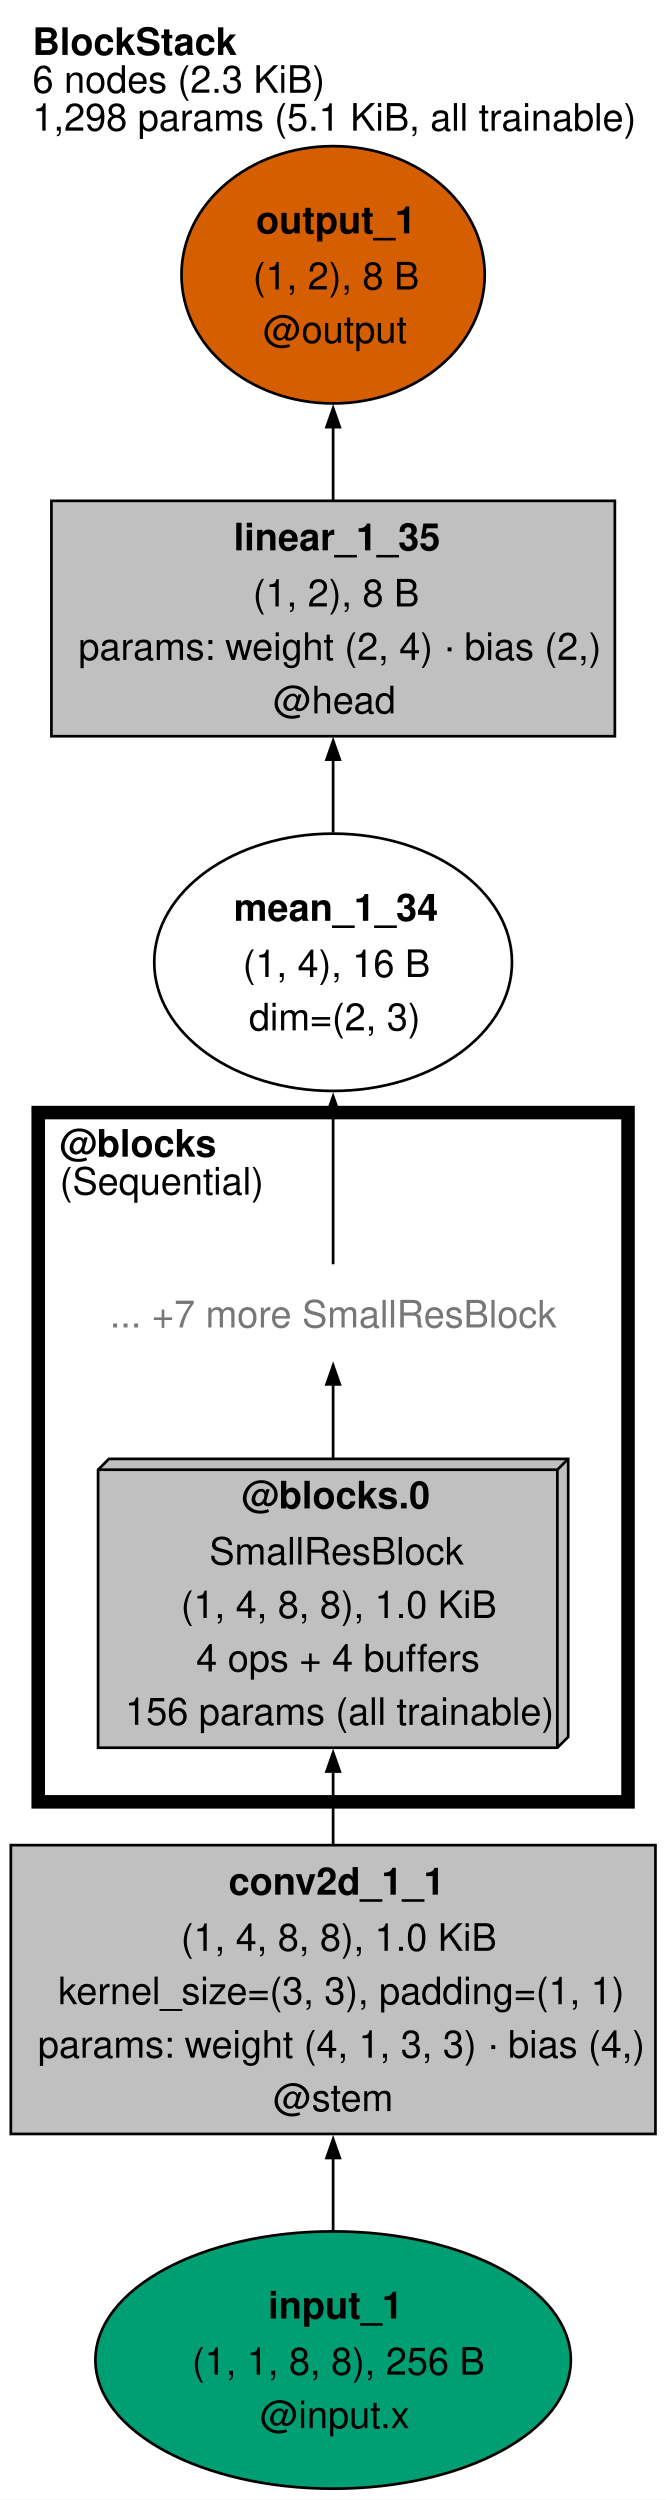
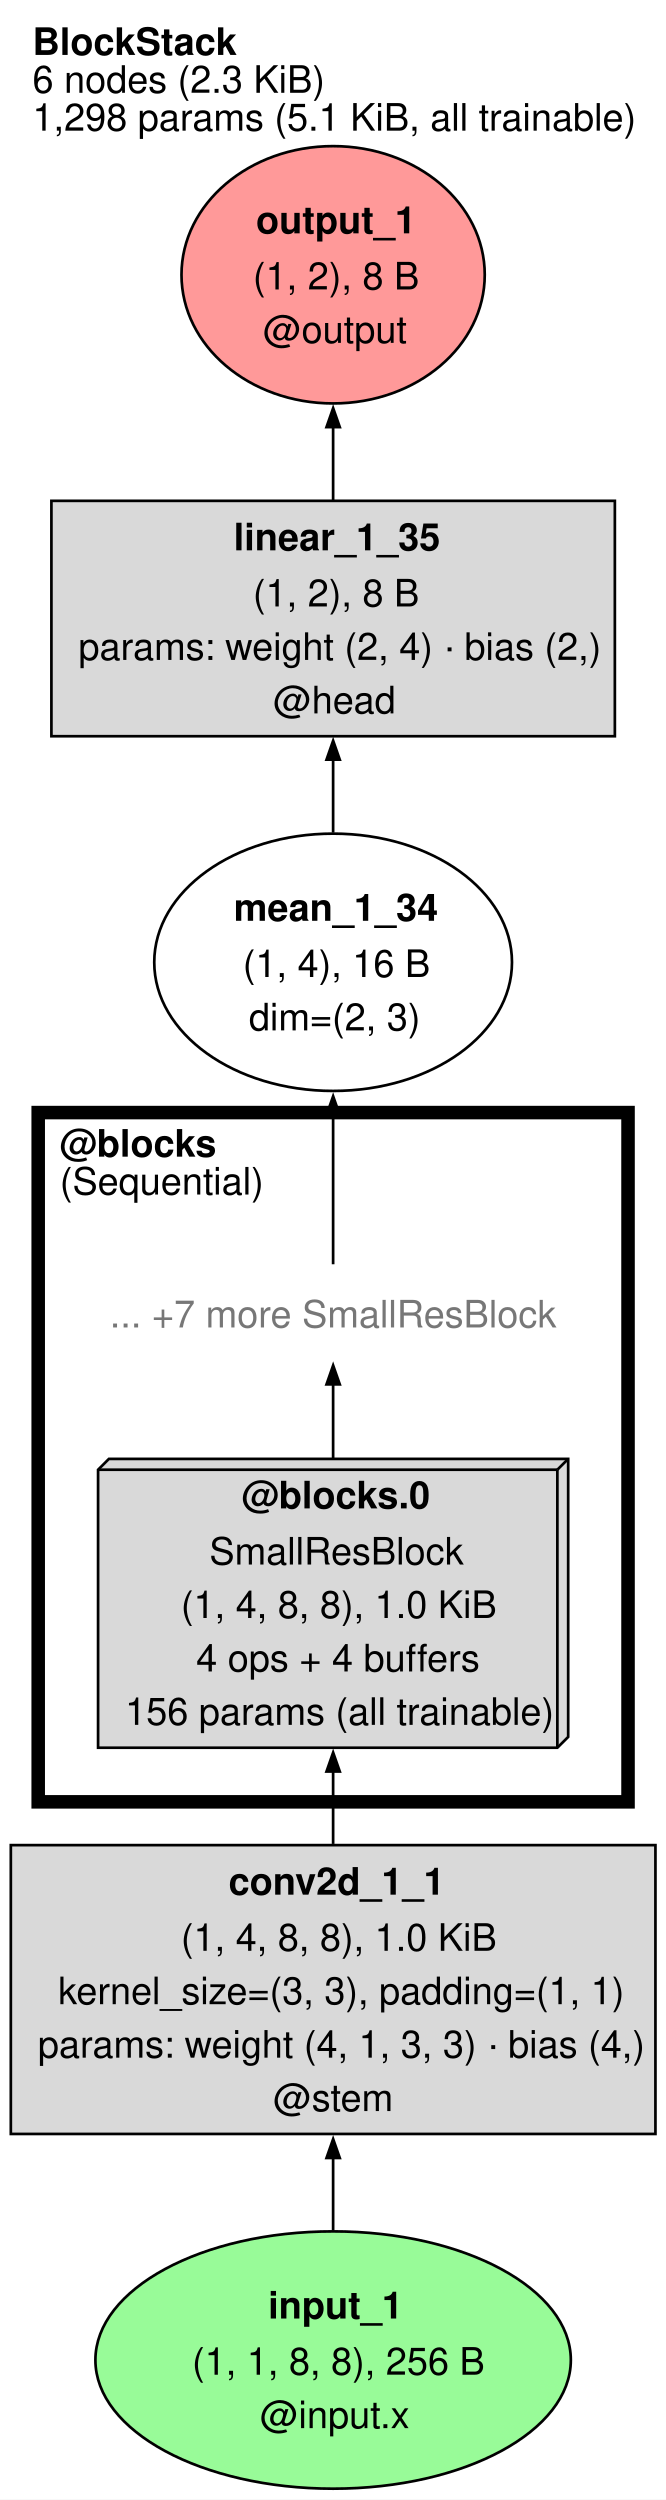
<svg xmlns="http://www.w3.org/2000/svg" width="246pt" height="924pt" viewBox="0.00 0.00 246.00 924.00">
  <g id="graph0" class="graph" transform="scale(1 1) rotate(0) translate(4 919.82)">
    <polygon fill="white" stroke="none" points="-4,4 -4,-919.82 242.25,-919.82 242.25,4 -4,4" />
    <text xml:space="preserve" text-anchor="start" x="8" y="-899.52" font-family="Helvetica,sans-Serif" font-weight="bold" font-size="14.00">BlockStack</text>
    <text xml:space="preserve" text-anchor="start" x="8" y="-885.52" font-family="Helvetica,sans-Serif" font-size="14.00">6 nodes (2.3 KiB)</text>
    <text xml:space="preserve" text-anchor="start" x="8" y="-871.52" font-family="Helvetica,sans-Serif" font-size="14.00">1,298 params (5.1 KiB, all trainable)</text>
    <g id="clust2" class="cluster">
      <polygon fill="white" stroke="black" stroke-width="5" points="10.12,-253.86 10.12,-508.61 228.12,-508.61 228.12,-253.86 10.12,-253.86" />
      <text xml:space="preserve" text-anchor="start" x="18.12" y="-492.31" font-family="Helvetica,sans-Serif" font-weight="bold" font-size="14.00">@blocks</text>
      <text xml:space="preserve" text-anchor="start" x="18.12" y="-478.31" font-family="Helvetica,sans-Serif" font-size="14.00">(Sequential)</text>
    </g>
    <g id="node1" class="node">
-       <ellipse fill="#009e73" stroke="black" cx="119.12" cy="-47.55" rx="87.86" ry="47.55" />
+       <ellipse fill="#98fb98" stroke="black" cx="119.12" cy="-47.55" rx="87.86" ry="47.55" />
      <text xml:space="preserve" text-anchor="start" x="95.12" y="-62.88" font-family="Helvetica,sans-Serif" font-weight="bold" font-size="14.00">input_1</text>
      <text xml:space="preserve" text-anchor="start" x="67" y="-42.13" font-family="Helvetica,sans-Serif" font-size="14.00">(1, 1, 8, 8), 256 B</text>
      <text xml:space="preserve" text-anchor="start" x="92.12" y="-22.38" font-family="Helvetica,sans-Serif" font-size="14.00">@input.x</text>
    </g>
    <g id="node2" class="node">
-       <polygon fill="#c0c0c0" stroke="black" points="238.25,-237.86 0,-237.86 0,-131.11 238.25,-131.11 238.25,-237.86" />
+       <polygon fill="#d9d9d9" stroke="black" points="238.25,-237.86 0,-237.86 0,-131.11 238.25,-131.11 238.25,-237.86" />
      <text xml:space="preserve" text-anchor="start" x="80.5" y="-219.56" font-family="Helvetica,sans-Serif" font-weight="bold" font-size="14.00">conv2d_1_1</text>
      <text xml:space="preserve" text-anchor="start" x="62.88" y="-198.81" font-family="Helvetica,sans-Serif" font-size="14.00">(1, 4, 8, 8), 1.0 KiB</text>
      <text xml:space="preserve" text-anchor="start" x="17.5" y="-179.06" font-family="Helvetica,sans-Serif" font-size="14.00">kernel_size=(3, 3), padding=(1, 1)</text>
      <text xml:space="preserve" text-anchor="start" x="10" y="-159.31" font-family="Helvetica,sans-Serif" font-size="14.00">params: weight (4, 1, 3, 3) · bias (4,)</text>
      <text xml:space="preserve" text-anchor="start" x="97" y="-139.56" font-family="Helvetica,sans-Serif" font-size="14.00">@stem</text>
    </g>
    <g id="edge1" class="edge">
      <path fill="none" stroke="black" d="M119.12,-95.37C119.12,-104.11 119.12,-113.36 119.12,-122.46" />
      <polygon fill="black" stroke="black" points="116.68,-122.23 119.13,-129.23 121.58,-122.23 116.68,-122.23" />
    </g>
    <g id="node3" class="node">
-       <polygon fill="#c0c0c0" stroke="black" points="206,-380.61 36.25,-380.61 32.25,-376.61 32.25,-273.86 202,-273.86 206,-277.86 206,-380.61" />
+       <polygon fill="#d9d9d9" stroke="black" points="206,-380.61 36.25,-380.61 32.25,-376.61 32.25,-273.86 202,-273.86 206,-277.86 206,-380.61" />
      <polyline fill="none" stroke="black" points="202,-376.61 32.25,-376.61" />
      <polyline fill="none" stroke="black" points="202,-376.61 202,-273.86" />
      <polyline fill="none" stroke="black" points="202,-376.61 206,-380.61" />
      <text xml:space="preserve" text-anchor="start" x="85.38" y="-362.31" font-family="Helvetica,sans-Serif" font-weight="bold" font-size="14.00">@blocks.0</text>
      <text xml:space="preserve" text-anchor="start" x="73.38" y="-341.56" font-family="Helvetica,sans-Serif" font-size="14.00">SmallResBlock</text>
      <text xml:space="preserve" text-anchor="start" x="62.88" y="-321.81" font-family="Helvetica,sans-Serif" font-size="14.00">(1, 4, 8, 8), 1.0 KiB</text>
      <text xml:space="preserve" text-anchor="start" x="68.5" y="-302.06" font-family="Helvetica,sans-Serif" font-size="14.00">4 ops + 4 buffers</text>
      <text xml:space="preserve" text-anchor="start" x="42.25" y="-282.31" font-family="Helvetica,sans-Serif" font-size="14.00">156 params (all trainable)</text>
    </g>
    <g id="edge2" class="edge">
      <path fill="none" stroke="black" d="M119.12,-238.29C119.12,-247.04 119.12,-256.18 119.12,-265.11" />
      <polygon fill="black" stroke="black" points="116.68,-265.08 119.13,-272.08 121.58,-265.08 116.68,-265.08" />
    </g>
    <g id="node4" class="node">
      <text xml:space="preserve" text-anchor="middle" x="119.12" y="-429.18" font-family="Helvetica,sans-Serif" font-size="14.00" fill="#777777">... +7 more SmallResBlock</text>
    </g>
    <g id="edge6" class="edge">
      <path fill="none" stroke="black" d="M119.12,-380.92C119.12,-390.44 119.12,-399.96 119.12,-408.24" />
      <polygon fill="black" stroke="black" points="116.68,-408.16 119.13,-415.16 121.58,-408.16 116.68,-408.16" />
    </g>
    <g id="node5" class="node">
      <ellipse fill="white" stroke="black" cx="119.12" cy="-564.16" rx="66.11" ry="47.55" />
      <text xml:space="preserve" text-anchor="start" x="82.38" y="-579.48" font-family="Helvetica,sans-Serif" font-weight="bold" font-size="14.00">mean_1_34</text>
      <text xml:space="preserve" text-anchor="start" x="85.75" y="-558.73" font-family="Helvetica,sans-Serif" font-size="14.00">(1, 4), 16 B</text>
      <text xml:space="preserve" text-anchor="start" x="88" y="-538.98" font-family="Helvetica,sans-Serif" font-size="14.00">dim=(2, 3)</text>
    </g>
    <g id="edge3" class="edge">
      <path fill="none" stroke="black" d="M119.12,-452.54C119.12,-466.72 119.12,-487.76 119.12,-507.71" />
      <polygon fill="black" stroke="black" points="116.68,-507.65 119.13,-514.65 121.58,-507.65 116.68,-507.65" />
    </g>
    <g id="node6" class="node">
-       <polygon fill="#c0c0c0" stroke="black" points="223.25,-734.71 15,-734.71 15,-647.71 223.25,-647.71 223.25,-734.71" />
+       <polygon fill="#d9d9d9" stroke="black" points="223.25,-734.71 15,-734.71 15,-647.71 223.25,-647.71 223.25,-734.71" />
      <text xml:space="preserve" text-anchor="start" x="82.38" y="-716.41" font-family="Helvetica,sans-Serif" font-weight="bold" font-size="14.00">linear_1_35</text>
      <text xml:space="preserve" text-anchor="start" x="89.5" y="-695.66" font-family="Helvetica,sans-Serif" font-size="14.00">(1, 2), 8 B</text>
      <text xml:space="preserve" text-anchor="start" x="25" y="-675.91" font-family="Helvetica,sans-Serif" font-size="14.00">params: weight (2, 4) · bias (2,)</text>
      <text xml:space="preserve" text-anchor="start" x="97" y="-656.16" font-family="Helvetica,sans-Serif" font-size="14.00">@head</text>
    </g>
    <g id="edge4" class="edge">
      <path fill="none" stroke="black" d="M119.12,-612.08C119.12,-620.9 119.12,-630.17 119.12,-639.11" />
      <polygon fill="black" stroke="black" points="116.68,-639.05 119.13,-646.05 121.58,-639.05 116.68,-639.05" />
    </g>
    <g id="node7" class="node">
-       <ellipse fill="#d55e00" stroke="black" cx="119.12" cy="-818.26" rx="56.04" ry="47.55" />
+       <ellipse fill="#ff9999" stroke="black" cx="119.12" cy="-818.26" rx="56.04" ry="47.55" />
      <text xml:space="preserve" text-anchor="start" x="90.62" y="-833.59" font-family="Helvetica,sans-Serif" font-weight="bold" font-size="14.00">output_1</text>
      <text xml:space="preserve" text-anchor="start" x="89.5" y="-812.84" font-family="Helvetica,sans-Serif" font-size="14.00">(1, 2), 8 B</text>
      <text xml:space="preserve" text-anchor="start" x="93.25" y="-793.09" font-family="Helvetica,sans-Serif" font-size="14.00">@output</text>
    </g>
    <g id="edge5" class="edge">
      <path fill="none" stroke="black" d="M119.12,-734.9C119.12,-743.67 119.12,-753.03 119.12,-762.17" />
      <polygon fill="black" stroke="black" points="116.68,-761.97 119.13,-768.97 121.58,-761.97 116.68,-761.97" />
    </g>
  </g>
</svg>
